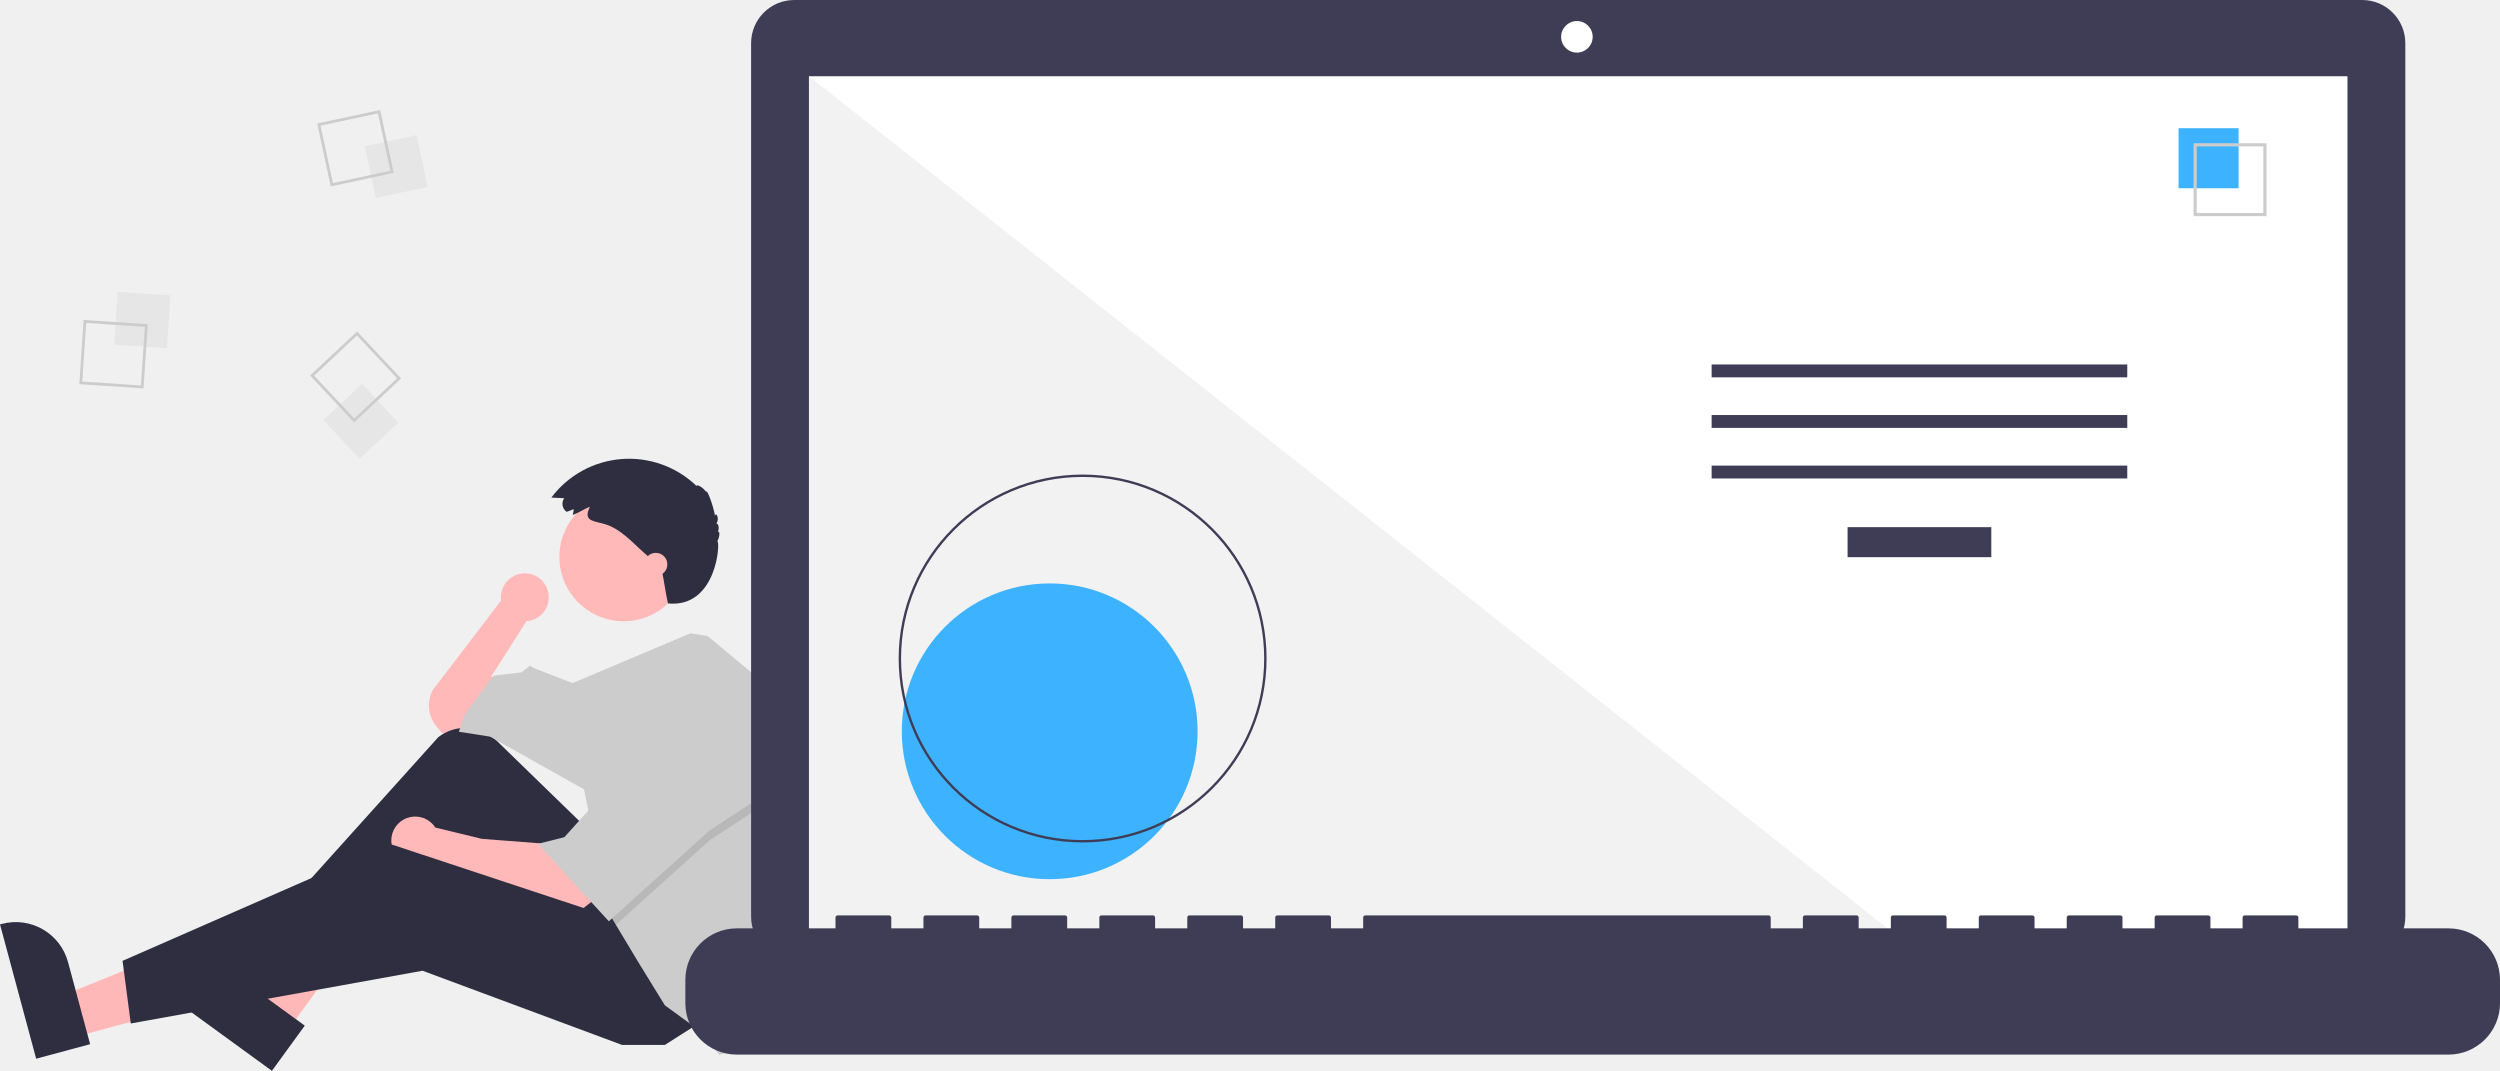
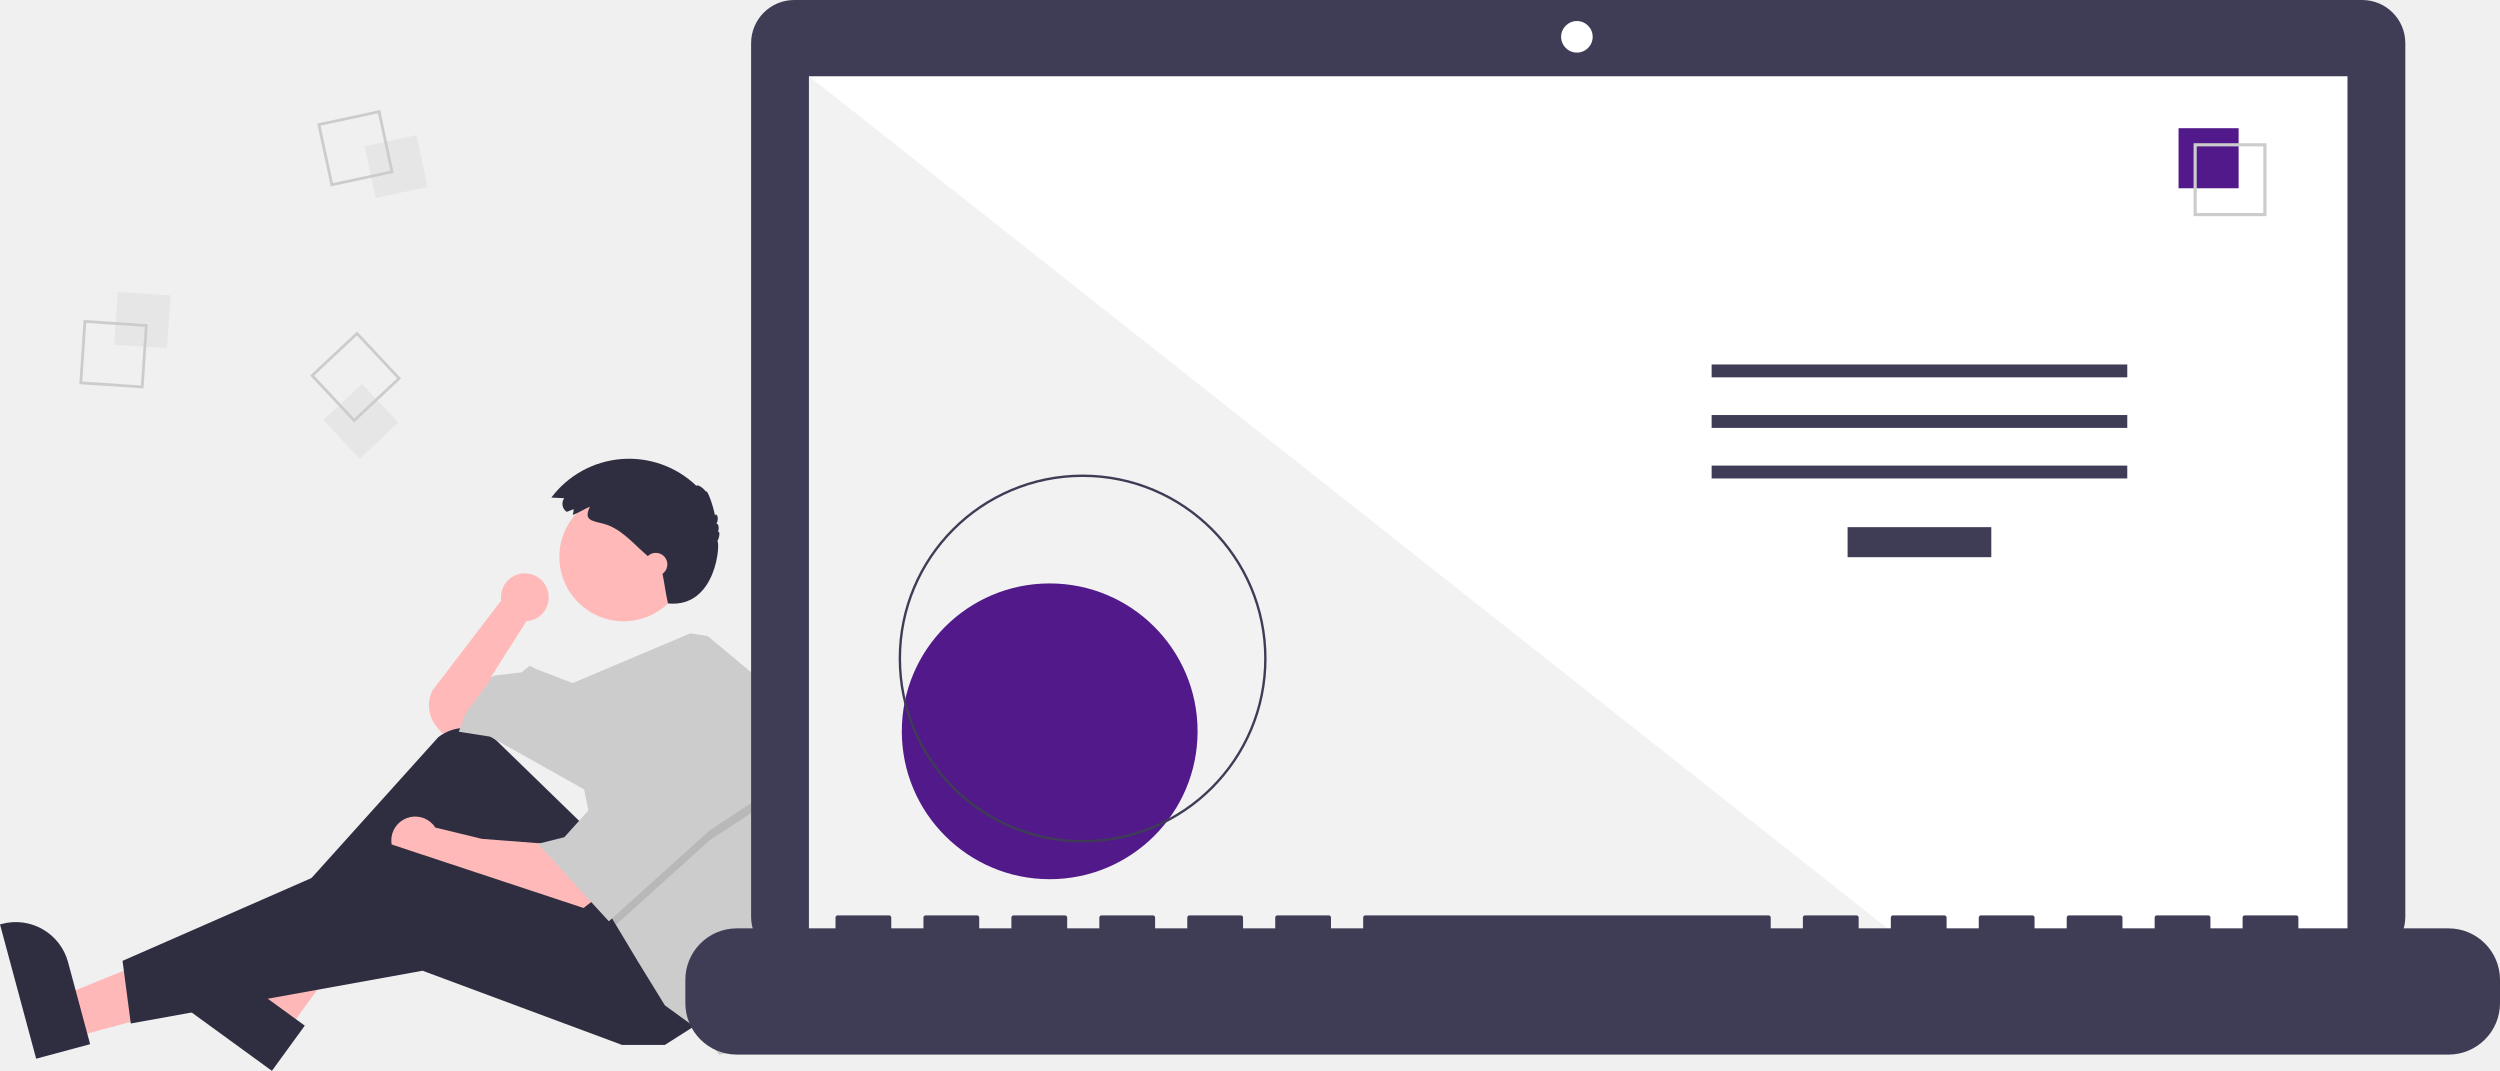
<svg xmlns="http://www.w3.org/2000/svg" data-name="Layer 1" width="1019.484" height="436.681" viewBox="0 0 1019.484 436.681">
  <path d="M314.028,475.274a9.751,9.751,0,1,0-19.407,1.282l-28.014,36.686a13.583,13.583,0,0,0,1.836,14.914l2.198,2.564,10.083-2.017,11.428-10.083L290.806,507.192l14.117-22.183-.018-.016A9.743,9.743,0,0,0,314.028,475.274Z" transform="translate(-90.2579 -231.6594)" fill="#ffb9b9" />
  <polygon points="30.041 422.968 25.468 405.984 88.8 380.265 95.549 405.331 30.041 422.968" fill="#ffb8b8" />
  <path d="M105.002,663.391,90.258,608.629l.693-.187a22.075,22.075,0,0,1,27.054,15.575l0.0.001L127.01,657.466Z" transform="translate(-90.2579 -231.6594)" fill="#2f2e41" />
  <polygon points="117.278 420.254 103.054 409.91 136.185 350.121 157.179 365.388 117.278 420.254" fill="#ffb8b8" />
  <path d="M201.137,668.341,155.271,634.985l.422-.58a22.075,22.075,0,0,1,30.835-4.87l.001.001L214.542,649.908Z" transform="translate(-90.2579 -231.6594)" fill="#2f2e41" />
  <path d="M328.45,568.364l-35.795-34.773a18.076,18.076,0,0,0-23.668-1.322L201.401,607.352l6.05,9.411L271.984,573.069l43.694,57.139,41.678-20.838Z" transform="translate(-90.2579 -231.6594)" fill="#2f2e41" />
  <path d="M312.989,575.758l-26.217-2.017-18.986-4.603a9.753,9.753,0,1,0-1.85,12.656l-.003.014,11.428,4.706,49.072,16.806,6.05-4.706Z" transform="translate(-90.2579 -231.6594)" fill="#ffb9b9" />
  <polygon points="285.92 416.699 271.131 426.11 253.653 426.11 172.315 395.86 53.332 417.371 49.971 391.826 158.871 344.099 254.326 375.693 285.92 416.699" fill="#2f2e41" />
  <circle cx="254.326" cy="227.132" r="26.217" fill="#ffb9b9" />
  <path d="M412.417,563.463a150.631,150.631,0,0,1-7.388,46.592l-1.963,6.037-9.411,43.022-10.083,2.689-7.394-9.411-14.789-10.755L350.634,624.158,341.411,608.791l-2.877-4.8-10.083-50.416-38.317-21.511-12.772-2.017,2.689-7.394,11.428-15.461L302.906,505.847l3.361-2.689,2.689,1.344,14.823,5.71,48.057-20.304,7.031,1.15L403.067,511.225A150.499,150.499,0,0,1,412.417,563.463Z" transform="translate(-90.2579 -231.6594)" fill="#ccc" />
  <polygon points="314.825 325.949 289.281 342.754 251.153 377.131 248.276 372.332 240.209 331.999 242.226 331.999 263.065 293.683 314.825 325.949" opacity="0.1" style="isolation:isolate" />
  <polygon points="263.065 289.649 242.226 327.965 230.126 341.41 219.371 344.099 248.276 375.693 289.281 338.721 314.825 321.915 263.065 289.649" fill="#ccc" />
  <path d="M324.193,439.299l-2.841,1.093a3.965,3.965,0,0,1-1.06-5.507q.023-.034.047-.067l-5.249-.246a39.637,39.637,0,0,1,59.173-4.77c.239-.823,2.844.778,3.908,2.402.357-1.339,2.8,5.135,3.664,9.712.4-1.524,1.938.936.591,3.297.854-.125,1.239,2.059.578,3.276.934-.439.777,2.169-.236,3.911,1.333-.118-.114,27.331-20.114,25.331-1.392-6.397-1-6-2.64-14.226-.763-.81-1.599-1.548-2.433-2.284l-4.513-3.983c-5.247-4.632-10.021-10.348-17.011-12.08-4.804-1.19-7.841-1.458-5.223-6.872-2.365.987-4.574,2.455-6.961,3.372C323.905,440.902,324.239,440.055,324.193,439.299Z" transform="translate(-90.2579 -231.6594)" fill="#2f2e41" />
  <circle cx="267.434" cy="230.157" r="4.706" fill="#ffb9b9" />
  <rect x="137.514" y="351.376" width="21.61" height="21.61" transform="translate(-313.1754 254.4458) rotate(-86.18992)" fill="#e6e6e6" style="isolation:isolate" />
  <path d="M124.344,362.131l26.183,1.744-1.744,26.183-26.183-1.744Zm24.969,2.806-23.906-1.592-1.592,23.906,23.906,1.592Z" transform="translate(-90.2579 -231.6594)" fill="#ccc" />
  <rect x="241.009" y="288.772" width="21.61" height="21.61" transform="translate(-147.5724 -172.0746) rotate(-12.12675)" fill="#e6e6e6" style="isolation:isolate" />
  <path d="M245.278,276.51l5.513,25.655-25.655,5.513-5.513-25.655Zm4.157,24.779-5.033-23.424-23.424,5.033,5.033,23.424Z" transform="translate(-90.2579 -231.6594)" fill="#ccc" />
  <rect x="226.603" y="392.674" width="21.61" height="21.61" transform="translate(-301.9456 39.64172) rotate(-43.12712)" fill="#e6e6e6" style="isolation:isolate" />
  <path d="M253.815,385.997,234.663,403.935l-17.939-19.152,19.152-17.939Zm-19.099,16.326,17.486-16.379-16.379-17.486-17.486,16.379Z" transform="translate(-90.2579 -231.6594)" fill="#ccc" />
  <path d="M1053.535,231.659H414.152a17.598,17.598,0,0,0-17.599,17.598v356.252a17.599,17.599,0,0,0,17.599,17.599H1053.535a17.599,17.599,0,0,0,17.599-17.599V249.258a17.599,17.599,0,0,0-17.599-17.598Z" transform="translate(-90.2579 -231.6594)" fill="#3f3d56" />
  <rect x="329.89" y="31.101" width="627.391" height="353.913" fill="#fff" />
  <circle cx="643.049" cy="15.014" r="6.435" fill="#fff" />
  <polygon points="777.858 385.015 329.89 385.015 329.89 31.102 777.858 385.015" fill="#f2f2f2" style="isolation:isolate" />
-   <circle cx="428.058" cy="298.224" r="60.307" fill="#3db3ff" />
+   <circle cx="428.058" cy="298.224" r="60.307" fill="#511989" />
  <path d="M531.741,575.21a75.016,75.016,0,1,1,75.016-75.016A75.016,75.016,0,0,1,531.741,575.21Zm0-149.051A74.035,74.035,0,1,0,605.776,500.194a74.035,74.035,0,0,0-74.035-74.035Z" transform="translate(-90.2579 -231.6594)" fill="#3f3d56" />
  <rect x="753.437" y="214.97" width="58.605" height="12.246" fill="#3f3d56" />
  <rect x="697.991" y="148.627" width="169.497" height="5.248" fill="#3f3d56" />
  <rect x="697.991" y="169.246" width="169.497" height="5.248" fill="#3f3d56" />
  <rect x="697.991" y="189.866" width="169.497" height="5.248" fill="#3f3d56" />
-   <rect x="888.401" y="52.282" width="24.492" height="24.492" fill="#3db3ff" />
+   <rect x="888.401" y="52.282" width="24.492" height="24.492" fill="#511989" />
  <path d="M1014.522,319.804h-29.74v-29.74h29.74Zm-28.447-1.293h27.154V291.357H986.075Z" transform="translate(-90.2579 -231.6594)" fill="#ccc" />
  <path d="M1088.749,610.239h-61.229v-4.412a.875.875,0,0,0-.875-.875h-20.993a.875.875,0,0,0-.875.875v4.412H991.657v-4.412a.875.875,0,0,0-.875-.875H969.789a.875.875,0,0,0-.875.875h0v4.412H955.794v-4.412a.875.875,0,0,0-.875-.875h-20.993a.875.875,0,0,0-.875.875h0v4.412H919.931v-4.412a.875.875,0,0,0-.875-.875H898.064a.875.875,0,0,0-.875.875v4.412H884.068v-4.412a.875.875,0,0,0-.875-.875H862.201a.875.875,0,0,0-.875.875h0v4.412H848.205v-4.412a.875.875,0,0,0-.875-.875H826.338a.875.875,0,0,0-.875.875h0v4.412H812.343v-4.412a.875.875,0,0,0-.875-.875H647.023a.875.875,0,0,0-.875.875h0v4.412H633.028v-4.412a.875.875,0,0,0-.875-.875H611.161a.875.875,0,0,0-.875.875h0v4.412h-13.121v-4.412a.875.875,0,0,0-.875-.875h-20.993a.875.875,0,0,0-.875.875h0v4.412H561.302v-4.412a.875.875,0,0,0-.875-.875H539.435a.875.875,0,0,0-.875.875h0v4.412H525.44v-4.412a.875.875,0,0,0-.875-.875H503.572a.875.875,0,0,0-.875.875h0v4.412h-13.121v-4.412a.875.875,0,0,0-.875-.875H467.709a.875.875,0,0,0-.875.875v4.412H453.714v-4.412a.875.875,0,0,0-.875-.875H431.846a.875.875,0,0,0-.875.875h0v4.412H390.735A20.993,20.993,0,0,0,369.742,631.232v9.492A20.993,20.993,0,0,0,390.735,661.717h698.014a20.993,20.993,0,0,0,20.993-20.993V631.232A20.993,20.993,0,0,0,1088.749,610.239Z" transform="translate(-90.2579 -231.6594)" fill="#3f3d56" />
</svg>
